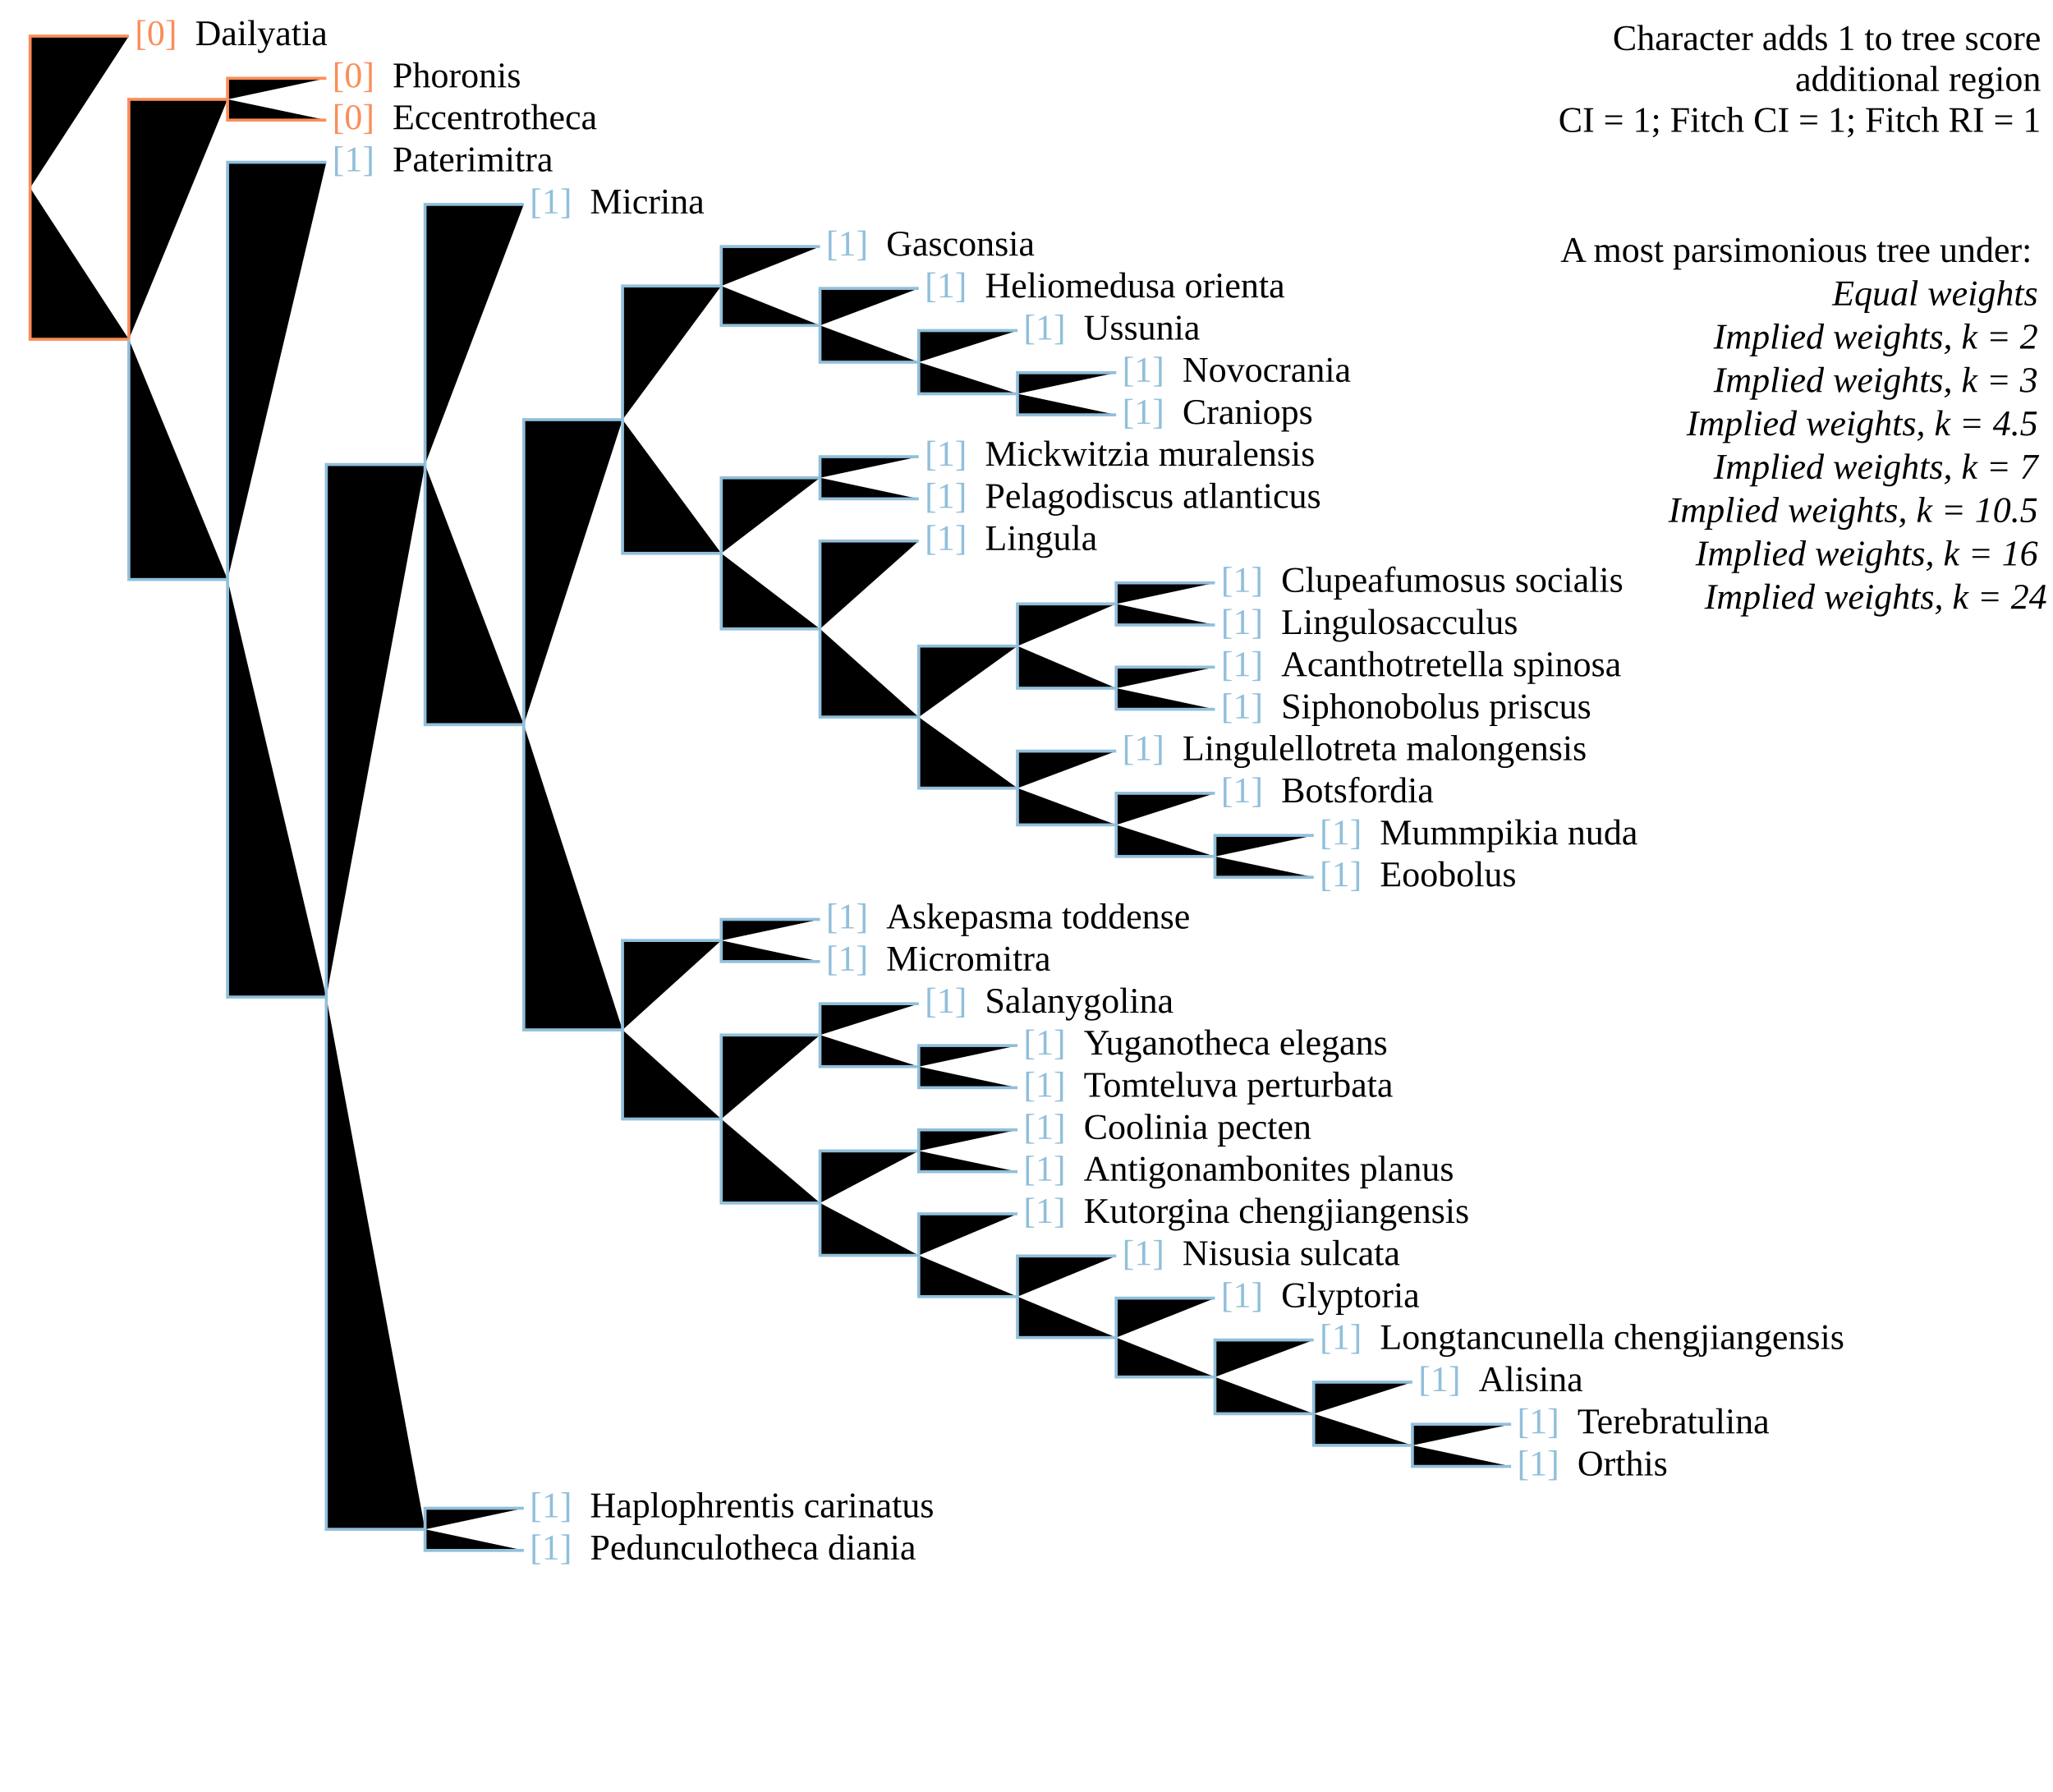
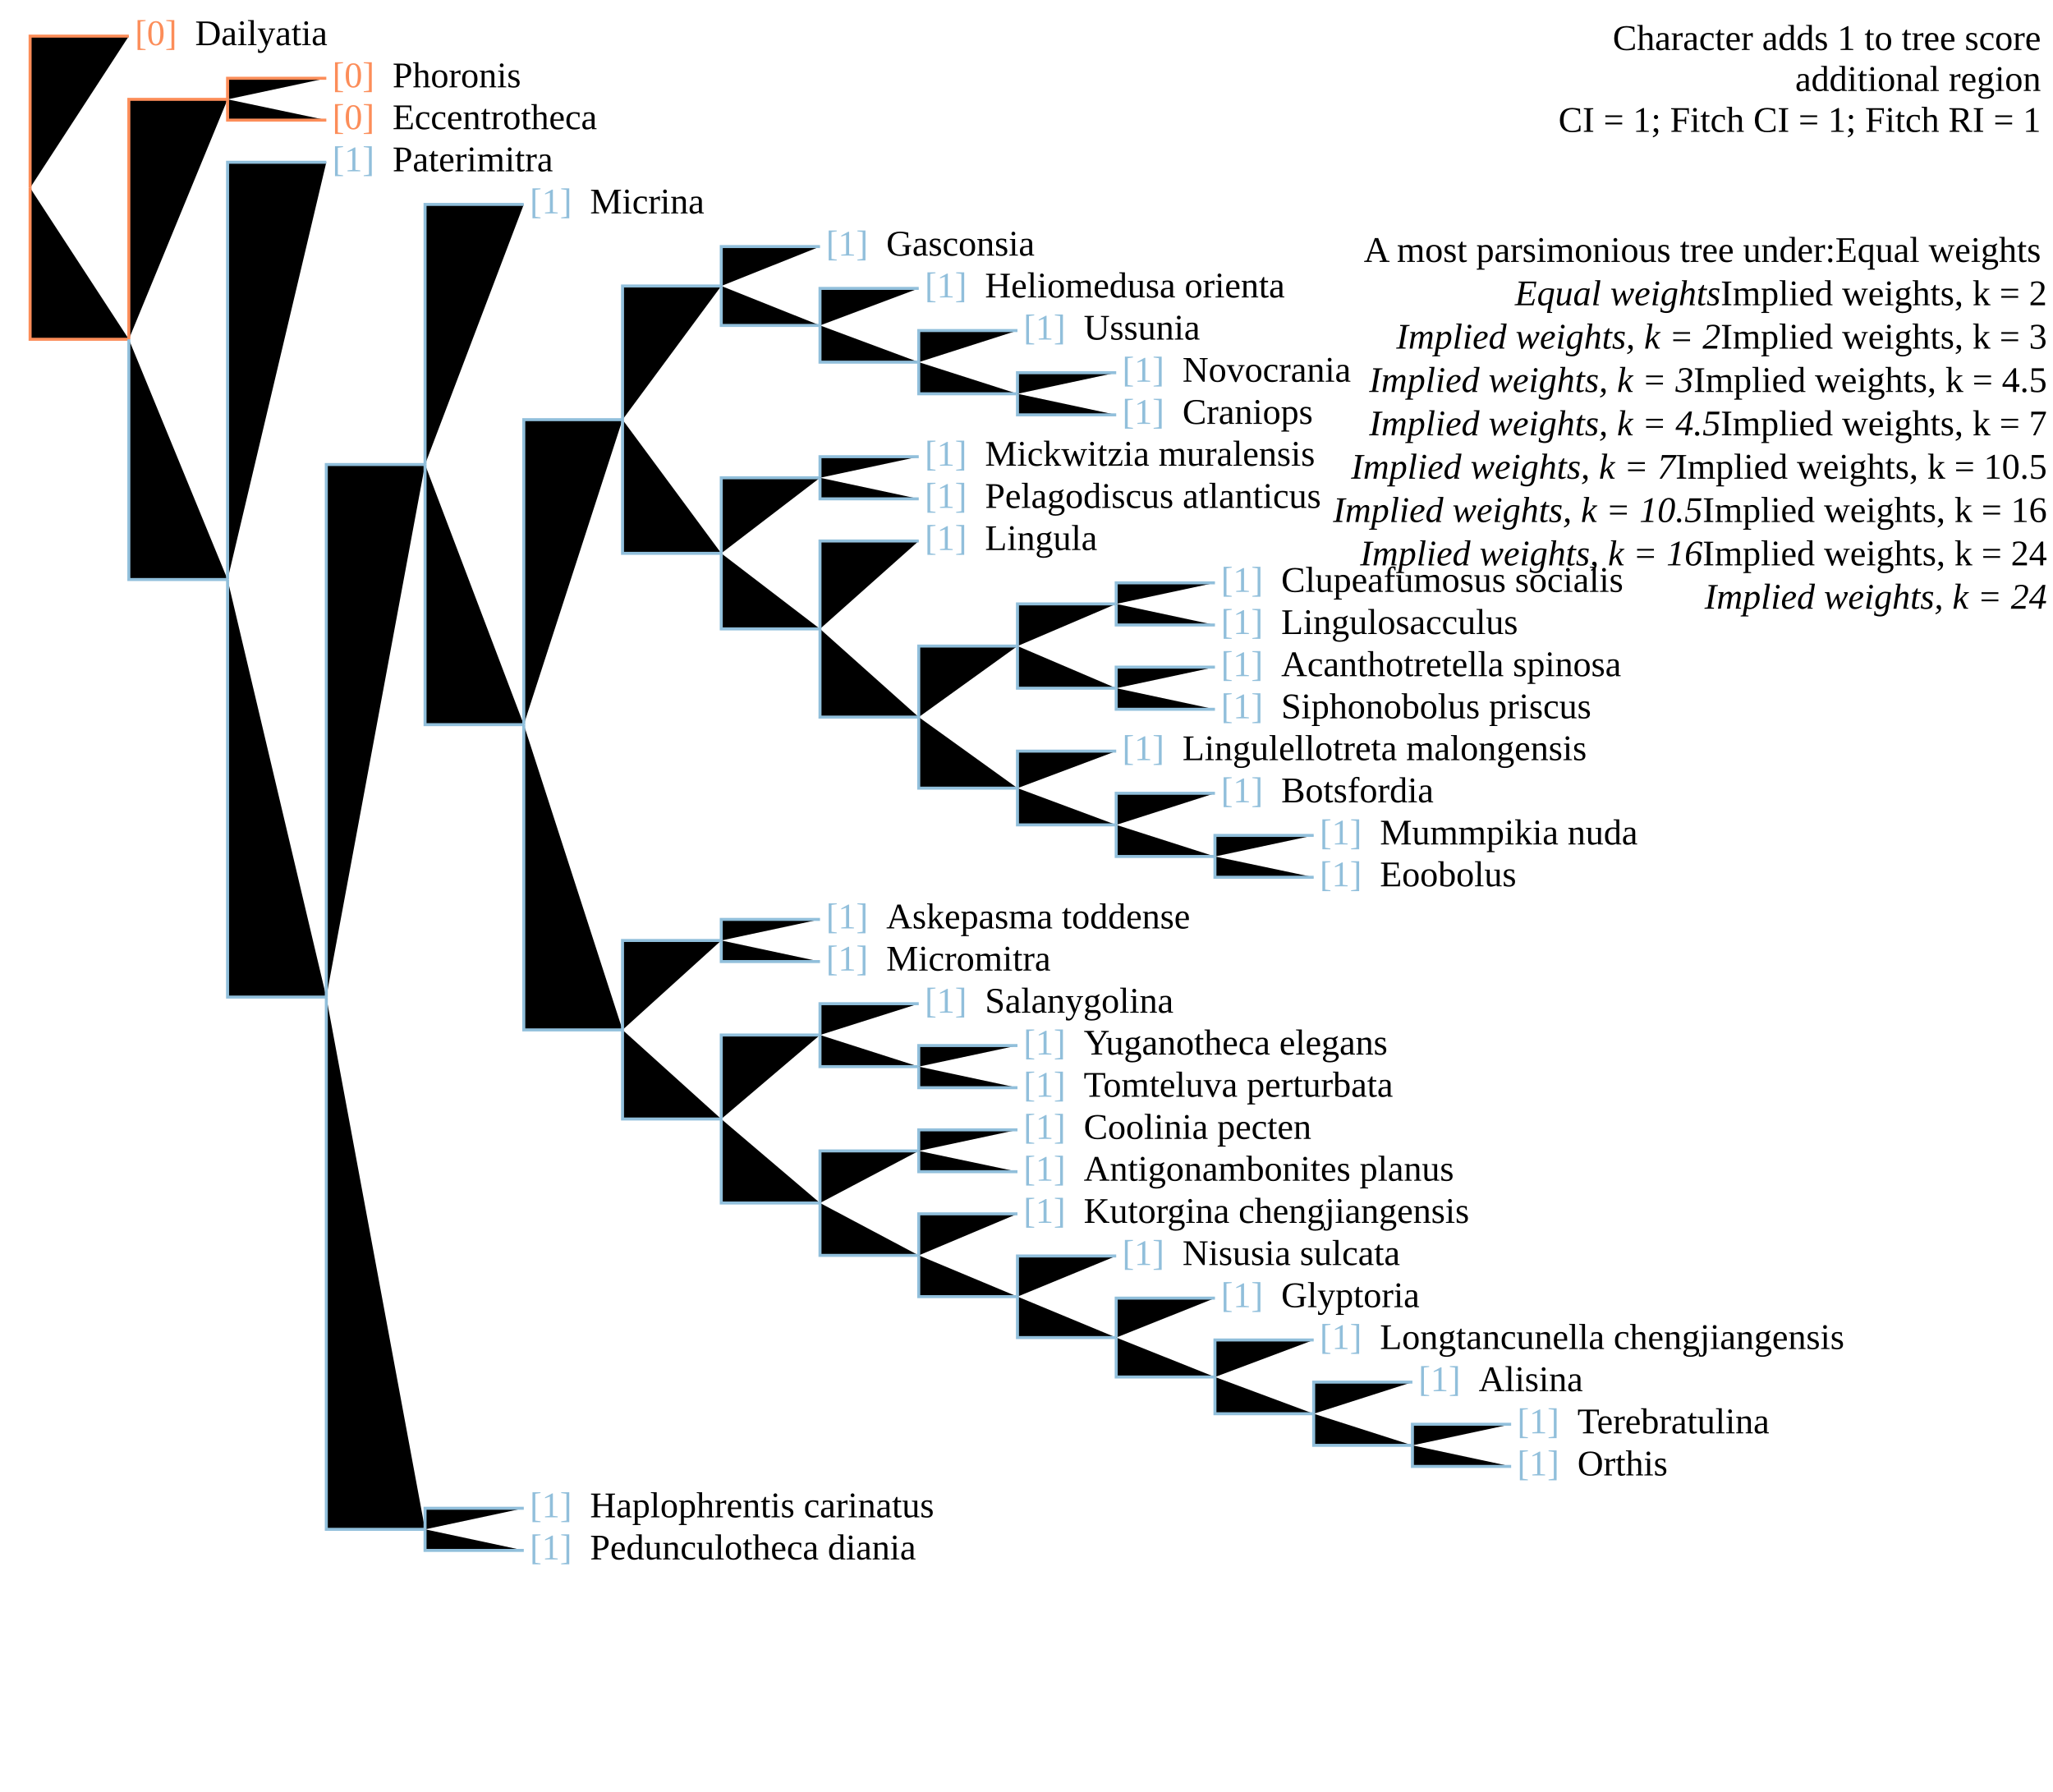
<svg xmlns="http://www.w3.org/2000/svg" version="1.1" width="682" height="595" class="tree" char="2">
  <text x="678" y="16.6" text-anchor="end" class="stepsLabel">Character adds <tspan class="score">1</tspan> to tree score</text>
  <text x="678" y="30.2" text-anchor="end" class="stepsLabel">
    <tspan class="score" /> additional region</text>
  <text x="678" y="43.8" text-anchor="end" class="stepsLabel">CI = 1; Fitch CI = 1; Fitch RI = 1</text>
  <text x="678" y="71" text-anchor="end" class="stepsLabel">
-     <tspan dy="16">A most parsimonious tree under:</tspan>
-     <tspan x="680" style="font-style:italic" class="notThisAn" dy="1.2em" />
-     <tspan x="680" style="font-style:italic" class="notThisAn" dy="1.2em" />
-     <tspan x="680" style="font-style:italic" class="notThisAn" dy="1.2em" />
-     <tspan x="680" style="font-style:italic" class="thisAn" dy="1.2em" />
-     <tspan x="680" style="font-style:italic" class="notThisAn" dy="1.2em" />
-     <tspan x="680" style="font-style:italic" class="notThisAn" dy="1.2em" />
-     <tspan x="680" style="font-style:italic" class="notThisAn" dy="1.2em" />
-     <tspan x="680" style="font-style:italic" class="notThisAn" dy="1.2em">Equal weights</tspan>
-     <tspan x="680" style="font-style:italic" class="notThisAn" dy="1.2em" />
-     <tspan x="680" style="font-style:italic" class="notThisAn" dy="1.2em" />
-     <tspan x="680" style="font-style:italic" class="notThisAn" dy="1.2em" />
-     <tspan x="680" style="font-style:italic" class="thisAn" dy="1.2em" />
-     <tspan x="680" style="font-style:italic" class="notThisAn" dy="1.2em" />
-     <tspan x="680" style="font-style:italic" class="notThisAn" dy="1.2em" />
-     <tspan x="680" style="font-style:italic" class="notThisAn" dy="1.2em" />
-     <tspan x="680" style="font-style:italic" class="notThisAn" dy="1.2em">Implied weights, k = 2</tspan>
-     <tspan x="680" style="font-style:italic" class="notThisAn" dy="1.2em" />
-     <tspan x="680" style="font-style:italic" class="notThisAn" dy="1.2em" />
-     <tspan x="680" style="font-style:italic" class="notThisAn" dy="1.2em" />
-     <tspan x="680" style="font-style:italic" class="thisAn" dy="1.2em" />
-     <tspan x="680" style="font-style:italic" class="notThisAn" dy="1.2em" />
-     <tspan x="680" style="font-style:italic" class="notThisAn" dy="1.2em" />
-     <tspan x="680" style="font-style:italic" class="notThisAn" dy="1.2em" />
-     <tspan x="680" style="font-style:italic" class="notThisAn" dy="1.2em">Implied weights, k = 3</tspan>
-     <tspan x="680" style="font-style:italic" class="notThisAn" dy="1.2em" />
-     <tspan x="680" style="font-style:italic" class="notThisAn" dy="1.2em" />
-     <tspan x="680" style="font-style:italic" class="notThisAn" dy="1.2em" />
-     <tspan x="680" style="font-style:italic" class="thisAn" dy="1.2em" />
-     <tspan x="680" style="font-style:italic" class="notThisAn" dy="1.2em" />
-     <tspan x="680" style="font-style:italic" class="notThisAn" dy="1.2em" />
-     <tspan x="680" style="font-style:italic" class="notThisAn" dy="1.2em" />
-     <tspan x="680" style="font-style:italic" class="notThisAn" dy="1.2em">Implied weights, k = 4.5</tspan>
-     <tspan x="680" style="font-style:italic" class="notThisAn" dy="1.2em" />
-     <tspan x="680" style="font-style:italic" class="notThisAn" dy="1.2em" />
-     <tspan x="680" style="font-style:italic" class="notThisAn" dy="1.2em" />
-     <tspan x="680" style="font-style:italic" class="thisAn" dy="1.2em" />
-     <tspan x="680" style="font-style:italic" class="notThisAn" dy="1.2em" />
-     <tspan x="680" style="font-style:italic" class="notThisAn" dy="1.2em" />
-     <tspan x="680" style="font-style:italic" class="notThisAn" dy="1.2em" />
-     <tspan x="680" style="font-style:italic" class="notThisAn" dy="1.2em">Implied weights, k = 7</tspan>
-     <tspan x="680" style="font-style:italic" class="notThisAn" dy="1.2em" />
-     <tspan x="680" style="font-style:italic" class="notThisAn" dy="1.2em" />
-     <tspan x="680" style="font-style:italic" class="notThisAn" dy="1.2em" />
-     <tspan x="680" style="font-style:italic" class="thisAn" dy="1.2em" />
-     <tspan x="680" style="font-style:italic" class="notThisAn" dy="1.2em" />
-     <tspan x="680" style="font-style:italic" class="notThisAn" dy="1.2em" />
-     <tspan x="680" style="font-style:italic" class="notThisAn" dy="1.2em" />
-     <tspan x="680" style="font-style:italic" class="notThisAn" dy="1.2em">Implied weights, k = 10.5</tspan>
-     <tspan x="680" style="font-style:italic" class="notThisAn" dy="1.2em" />
-     <tspan x="680" style="font-style:italic" class="notThisAn" dy="1.2em" />
-     <tspan x="680" style="font-style:italic" class="notThisAn" dy="1.2em" />
-     <tspan x="680" style="font-style:italic" class="thisAn" dy="1.2em" />
-     <tspan x="680" style="font-style:italic" class="notThisAn" dy="1.2em" />
-     <tspan x="680" style="font-style:italic" class="notThisAn" dy="1.2em" />
-     <tspan x="680" style="font-style:italic" class="notThisAn" dy="1.2em" />
-     <tspan x="680" style="font-style:italic" class="notThisAn" dy="1.2em">Implied weights, k = 16</tspan>
-     <tspan x="680" style="font-style:italic" class="notThisAn" dy="1.2em" />
-     <tspan x="680" style="font-style:italic" class="notThisAn" dy="1.2em" />
-     <tspan x="680" style="font-style:italic" class="notThisAn" dy="1.2em" />
-     <tspan x="680" style="font-style:italic" class="thisAn" dy="1.2em" />
-     <tspan x="680" style="font-style:italic" class="notThisAn" dy="1.2em" />
-     <tspan x="680" style="font-style:italic" class="notThisAn" dy="1.2em" />
-     <tspan x="680" style="font-style:italic" class="notThisAn" dy="1.2em" />
-     <tspan x="680" style="font-style:italic" class="notThisAn" dy="1.2em">Implied weights, k = 24</tspan>
+     <tspan dy="16">A most parsimonious tree under:</tspan>Equal weights<tspan x="680" style="font-style:italic" class="notThisAn" dy="1.2em">Equal weights</tspan>Implied weights, k = 2<tspan x="680" style="font-style:italic" class="notThisAn" dy="1.2em">Implied weights, k = 2</tspan>Implied weights, k = 3<tspan x="680" style="font-style:italic" class="notThisAn" dy="1.2em">Implied weights, k = 3</tspan>Implied weights, k = 4.5<tspan x="680" style="font-style:italic" class="thisAn" dy="1.2em">Implied weights, k = 4.5</tspan>Implied weights, k = 7<tspan x="680" style="font-style:italic" class="notThisAn" dy="1.2em">Implied weights, k = 7</tspan>Implied weights, k = 10.5<tspan x="680" style="font-style:italic" class="notThisAn" dy="1.2em">Implied weights, k = 10.5</tspan>Implied weights, k = 16<tspan x="680" style="font-style:italic" class="notThisAn" dy="1.2em">Implied weights, k = 16</tspan>Implied weights, k = 24<tspan x="680" style="font-style:italic" class="notThisAn" dy="1.2em">Implied weights, k = 24</tspan>
  </text>
  <text x="44.8" y="15" fill="#fc8d59" class="flag">[0]</text>
  <text x="64.8" y="15" class="taxonLabel">Dailyatia</text>
  <text x="110.4" y="29" fill="#fc8d59" class="flag">[0]</text>
  <text x="130.4" y="29" class="taxonLabel">Phoronis</text>
  <text x="110.4" y="42.9" fill="#fc8d59" class="flag">[0]</text>
  <text x="130.4" y="42.9" class="taxonLabel">Eccentrotheca</text>
  <text x="110.4" y="56.9" fill="#91bfdb" class="flag">[1]</text>
  <text x="130.4" y="56.9" class="taxonLabel">Paterimitra</text>
  <text x="176" y="70.9" fill="#91bfdb" class="flag">[1]</text>
  <text x="196" y="70.9" class="taxonLabel">Micrina</text>
  <text x="274.4" y="84.9" fill="#91bfdb" class="flag">[1]</text>
  <text x="294.4" y="84.9" class="taxonLabel">Gasconsia</text>
  <text x="307.2" y="98.8" fill="#91bfdb" class="flag">[1]</text>
  <text x="327.2" y="98.8" class="taxonLabel">Heliomedusa orienta</text>
  <text x="340" y="112.8" fill="#91bfdb" class="flag">[1]</text>
  <text x="360" y="112.8" class="taxonLabel">Ussunia</text>
  <text x="372.8" y="126.8" fill="#91bfdb" class="flag">[1]</text>
  <text x="392.8" y="126.8" class="taxonLabel">Novocrania</text>
  <text x="372.8" y="140.8" fill="#91bfdb" class="flag">[1]</text>
  <text x="392.8" y="140.8" class="taxonLabel">Craniops</text>
  <text x="307.2" y="154.7" fill="#91bfdb" class="flag">[1]</text>
  <text x="327.2" y="154.7" class="taxonLabel">Mickwitzia muralensis</text>
  <text x="307.2" y="168.7" fill="#91bfdb" class="flag">[1]</text>
  <text x="327.2" y="168.7" class="taxonLabel">Pelagodiscus atlanticus</text>
  <text x="307.2" y="182.7" fill="#91bfdb" class="flag">[1]</text>
  <text x="327.2" y="182.7" class="taxonLabel">Lingula</text>
  <text x="405.6" y="196.6" fill="#91bfdb" class="flag">[1]</text>
  <text x="425.6" y="196.6" class="taxonLabel">Clupeafumosus socialis</text>
  <text x="405.6" y="210.6" fill="#91bfdb" class="flag">[1]</text>
  <text x="425.6" y="210.6" class="taxonLabel">Lingulosacculus</text>
  <text x="405.6" y="224.6" fill="#91bfdb" class="flag">[1]</text>
  <text x="425.6" y="224.6" class="taxonLabel">Acanthotretella spinosa</text>
  <text x="405.6" y="238.6" fill="#91bfdb" class="flag">[1]</text>
  <text x="425.6" y="238.6" class="taxonLabel">Siphonobolus priscus</text>
  <text x="372.8" y="252.5" fill="#91bfdb" class="flag">[1]</text>
  <text x="392.8" y="252.5" class="taxonLabel">Lingulellotreta malongensis</text>
  <text x="405.6" y="266.5" fill="#91bfdb" class="flag">[1]</text>
  <text x="425.6" y="266.5" class="taxonLabel">Botsfordia</text>
  <text x="438.4" y="280.5" fill="#91bfdb" class="flag">[1]</text>
  <text x="458.4" y="280.5" class="taxonLabel">Mummpikia nuda</text>
  <text x="438.4" y="294.4" fill="#91bfdb" class="flag">[1]</text>
  <text x="458.4" y="294.4" class="taxonLabel">Eoobolus</text>
  <text x="274.4" y="308.4" fill="#91bfdb" class="flag">[1]</text>
  <text x="294.4" y="308.4" class="taxonLabel">Askepasma toddense</text>
  <text x="274.4" y="322.4" fill="#91bfdb" class="flag">[1]</text>
  <text x="294.4" y="322.4" class="taxonLabel">Micromitra</text>
  <text x="307.2" y="336.4" fill="#91bfdb" class="flag">[1]</text>
  <text x="327.2" y="336.4" class="taxonLabel">Salanygolina</text>
  <text x="340" y="350.3" fill="#91bfdb" class="flag">[1]</text>
  <text x="360" y="350.3" class="taxonLabel">Yuganotheca elegans</text>
  <text x="340" y="364.3" fill="#91bfdb" class="flag">[1]</text>
  <text x="360" y="364.3" class="taxonLabel">Tomteluva perturbata</text>
  <text x="340" y="378.3" fill="#91bfdb" class="flag">[1]</text>
  <text x="360" y="378.3" class="taxonLabel">Coolinia pecten</text>
  <text x="340" y="392.2" fill="#91bfdb" class="flag">[1]</text>
  <text x="360" y="392.2" class="taxonLabel">Antigonambonites planus</text>
  <text x="340" y="406.2" fill="#91bfdb" class="flag">[1]</text>
  <text x="360" y="406.2" class="taxonLabel">Kutorgina chengjiangensis</text>
  <text x="372.8" y="420.2" fill="#91bfdb" class="flag">[1]</text>
  <text x="392.8" y="420.2" class="taxonLabel">Nisusia sulcata</text>
  <text x="405.6" y="434.2" fill="#91bfdb" class="flag">[1]</text>
  <text x="425.6" y="434.2" class="taxonLabel">Glyptoria</text>
  <text x="438.4" y="448.1" fill="#91bfdb" class="flag">[1]</text>
  <text x="458.4" y="448.1" class="taxonLabel">Longtancunella chengjiangensis</text>
  <text x="471.2" y="462.1" fill="#91bfdb" class="flag">[1]</text>
  <text x="491.2" y="462.1" class="taxonLabel">Alisina</text>
  <text x="504" y="476.1" fill="#91bfdb" class="flag">[1]</text>
  <text x="524" y="476.1" class="taxonLabel">Terebratulina</text>
  <text x="504" y="490.1" fill="#91bfdb" class="flag">[1]</text>
  <text x="524" y="490.1" class="taxonLabel">Orthis</text>
  <text x="176" y="504" fill="#91bfdb" class="flag">[1]</text>
  <text x="196" y="504" class="taxonLabel">Haplophrentis carinatus</text>
  <text x="176" y="518" fill="#91bfdb" class="flag">[1]</text>
  <text x="196" y="518" class="taxonLabel">Pedunculotheca diania</text>
  <path d="M10,62.4V12H42.8" stroke="#fc8d59" />
  <path d="M10,62.4V112.7H42.8" stroke="#fc8d59" />
  <path d="M42.8,112.7V33H75.6" stroke="#fc8d59" />
  <path d="M75.6,33V26H108.4" stroke="#fc8d59" />
  <path d="M75.6,33V39.9H108.4" stroke="#fc8d59" />
  <path d="M42.8,112.7V192.5H75.6" stroke="#91bfdb" />
  <path d="M75.6,192.5V53.9H108.4" stroke="#91bfdb" />
  <path d="M75.6,192.5V331.2H108.4" stroke="#91bfdb" />
  <path d="M108.4,331.2V154.3H141.2" stroke="#91bfdb" />
  <path d="M141.2,154.3V67.9H174" stroke="#91bfdb" />
  <path d="M141.2,154.3V240.7H174" stroke="#91bfdb" />
  <path d="M174,240.7V139.4H206.8" stroke="#91bfdb" />
  <path d="M206.8,139.4V95H239.6" stroke="#91bfdb" />
  <path d="M239.6,95V81.9H272.4" stroke="#91bfdb" />
  <path d="M239.6,95V108.1H272.4" stroke="#91bfdb" />
  <path d="M272.4,108.1V95.8H305.2" stroke="#91bfdb" />
  <path d="M272.4,108.1V120.3H305.2" stroke="#91bfdb" />
  <path d="M305.2,120.3V109.8H338" stroke="#91bfdb" />
  <path d="M305.2,120.3V130.8H338" stroke="#91bfdb" />
  <path d="M338,130.8V123.8H370.8" stroke="#91bfdb" />
  <path d="M338,130.8V137.8H370.8" stroke="#91bfdb" />
  <path d="M206.8,139.4V183.8H239.6" stroke="#91bfdb" />
  <path d="M239.6,183.8V158.7H272.4" stroke="#91bfdb" />
  <path d="M272.4,158.7V151.7H305.2" stroke="#91bfdb" />
  <path d="M272.4,158.7V165.7H305.2" stroke="#91bfdb" />
  <path d="M239.6,183.8V208.9H272.4" stroke="#91bfdb" />
  <path d="M272.4,208.9V179.7H305.2" stroke="#91bfdb" />
  <path d="M272.4,208.9V238.2H305.2" stroke="#91bfdb" />
  <path d="M305.2,238.2V214.6H338" stroke="#91bfdb" />
  <path d="M338,214.6V200.6H370.8" stroke="#91bfdb" />
  <path d="M370.8,200.6V193.6H403.6" stroke="#91bfdb" />
  <path d="M370.8,200.6V207.6H403.6" stroke="#91bfdb" />
  <path d="M338,214.6V228.6H370.8" stroke="#91bfdb" />
  <path d="M370.8,228.6V221.6H403.6" stroke="#91bfdb" />
  <path d="M370.8,228.6V235.6H403.6" stroke="#91bfdb" />
  <path d="M305.2,238.2V261.8H338" stroke="#91bfdb" />
  <path d="M338,261.8V249.5H370.8" stroke="#91bfdb" />
  <path d="M338,261.8V274H370.8" stroke="#91bfdb" />
  <path d="M370.8,274V263.5H403.6" stroke="#91bfdb" />
  <path d="M370.8,274V284.5H403.6" stroke="#91bfdb" />
  <path d="M403.6,284.5V277.5H436.4" stroke="#91bfdb" />
  <path d="M403.6,284.5V291.4H436.4" stroke="#91bfdb" />
  <path d="M174,240.7V342.1H206.8" stroke="#91bfdb" />
  <path d="M206.8,342.1V312.4H239.6" stroke="#91bfdb" />
  <path d="M239.6,312.4V305.4H272.4" stroke="#91bfdb" />
  <path d="M239.6,312.4V319.4H272.4" stroke="#91bfdb" />
  <path d="M206.8,342.1V371.7H239.6" stroke="#91bfdb" />
  <path d="M239.6,371.7V343.8H272.4" stroke="#91bfdb" />
  <path d="M272.4,343.8V333.4H305.2" stroke="#91bfdb" />
  <path d="M272.4,343.8V354.3H305.2" stroke="#91bfdb" />
  <path d="M305.2,354.3V347.3H338" stroke="#91bfdb" />
  <path d="M305.2,354.3V361.3H338" stroke="#91bfdb" />
  <path d="M239.6,371.7V399.6H272.4" stroke="#91bfdb" />
  <path d="M272.4,399.6V382.3H305.2" stroke="#91bfdb" />
  <path d="M305.2,382.3V375.3H338" stroke="#91bfdb" />
  <path d="M305.2,382.3V389.2H338" stroke="#91bfdb" />
  <path d="M272.4,399.6V417H305.2" stroke="#91bfdb" />
  <path d="M305.2,417V403.2H338" stroke="#91bfdb" />
  <path d="M305.2,417V430.7H338" stroke="#91bfdb" />
  <path d="M338,430.7V417.2H370.8" stroke="#91bfdb" />
  <path d="M338,430.7V444.3H370.8" stroke="#91bfdb" />
  <path d="M370.8,444.3V431.2H403.6" stroke="#91bfdb" />
  <path d="M370.8,444.3V457.4H403.6" stroke="#91bfdb" />
  <path d="M403.6,457.4V445.1H436.4" stroke="#91bfdb" />
  <path d="M403.6,457.4V469.6H436.4" stroke="#91bfdb" />
  <path d="M436.4,469.6V459.1H469.2" stroke="#91bfdb" />
  <path d="M436.4,469.6V480.1H469.2" stroke="#91bfdb" />
  <path d="M469.2,480.1V473.1H502" stroke="#91bfdb" />
  <path d="M469.2,480.1V487.1H502" stroke="#91bfdb" />
  <path d="M108.4,331.2V508H141.2" stroke="#91bfdb" />
  <path d="M141.2,508V501H174" stroke="#91bfdb" />
  <path d="M141.2,508V515H174" stroke="#91bfdb" />
</svg>
